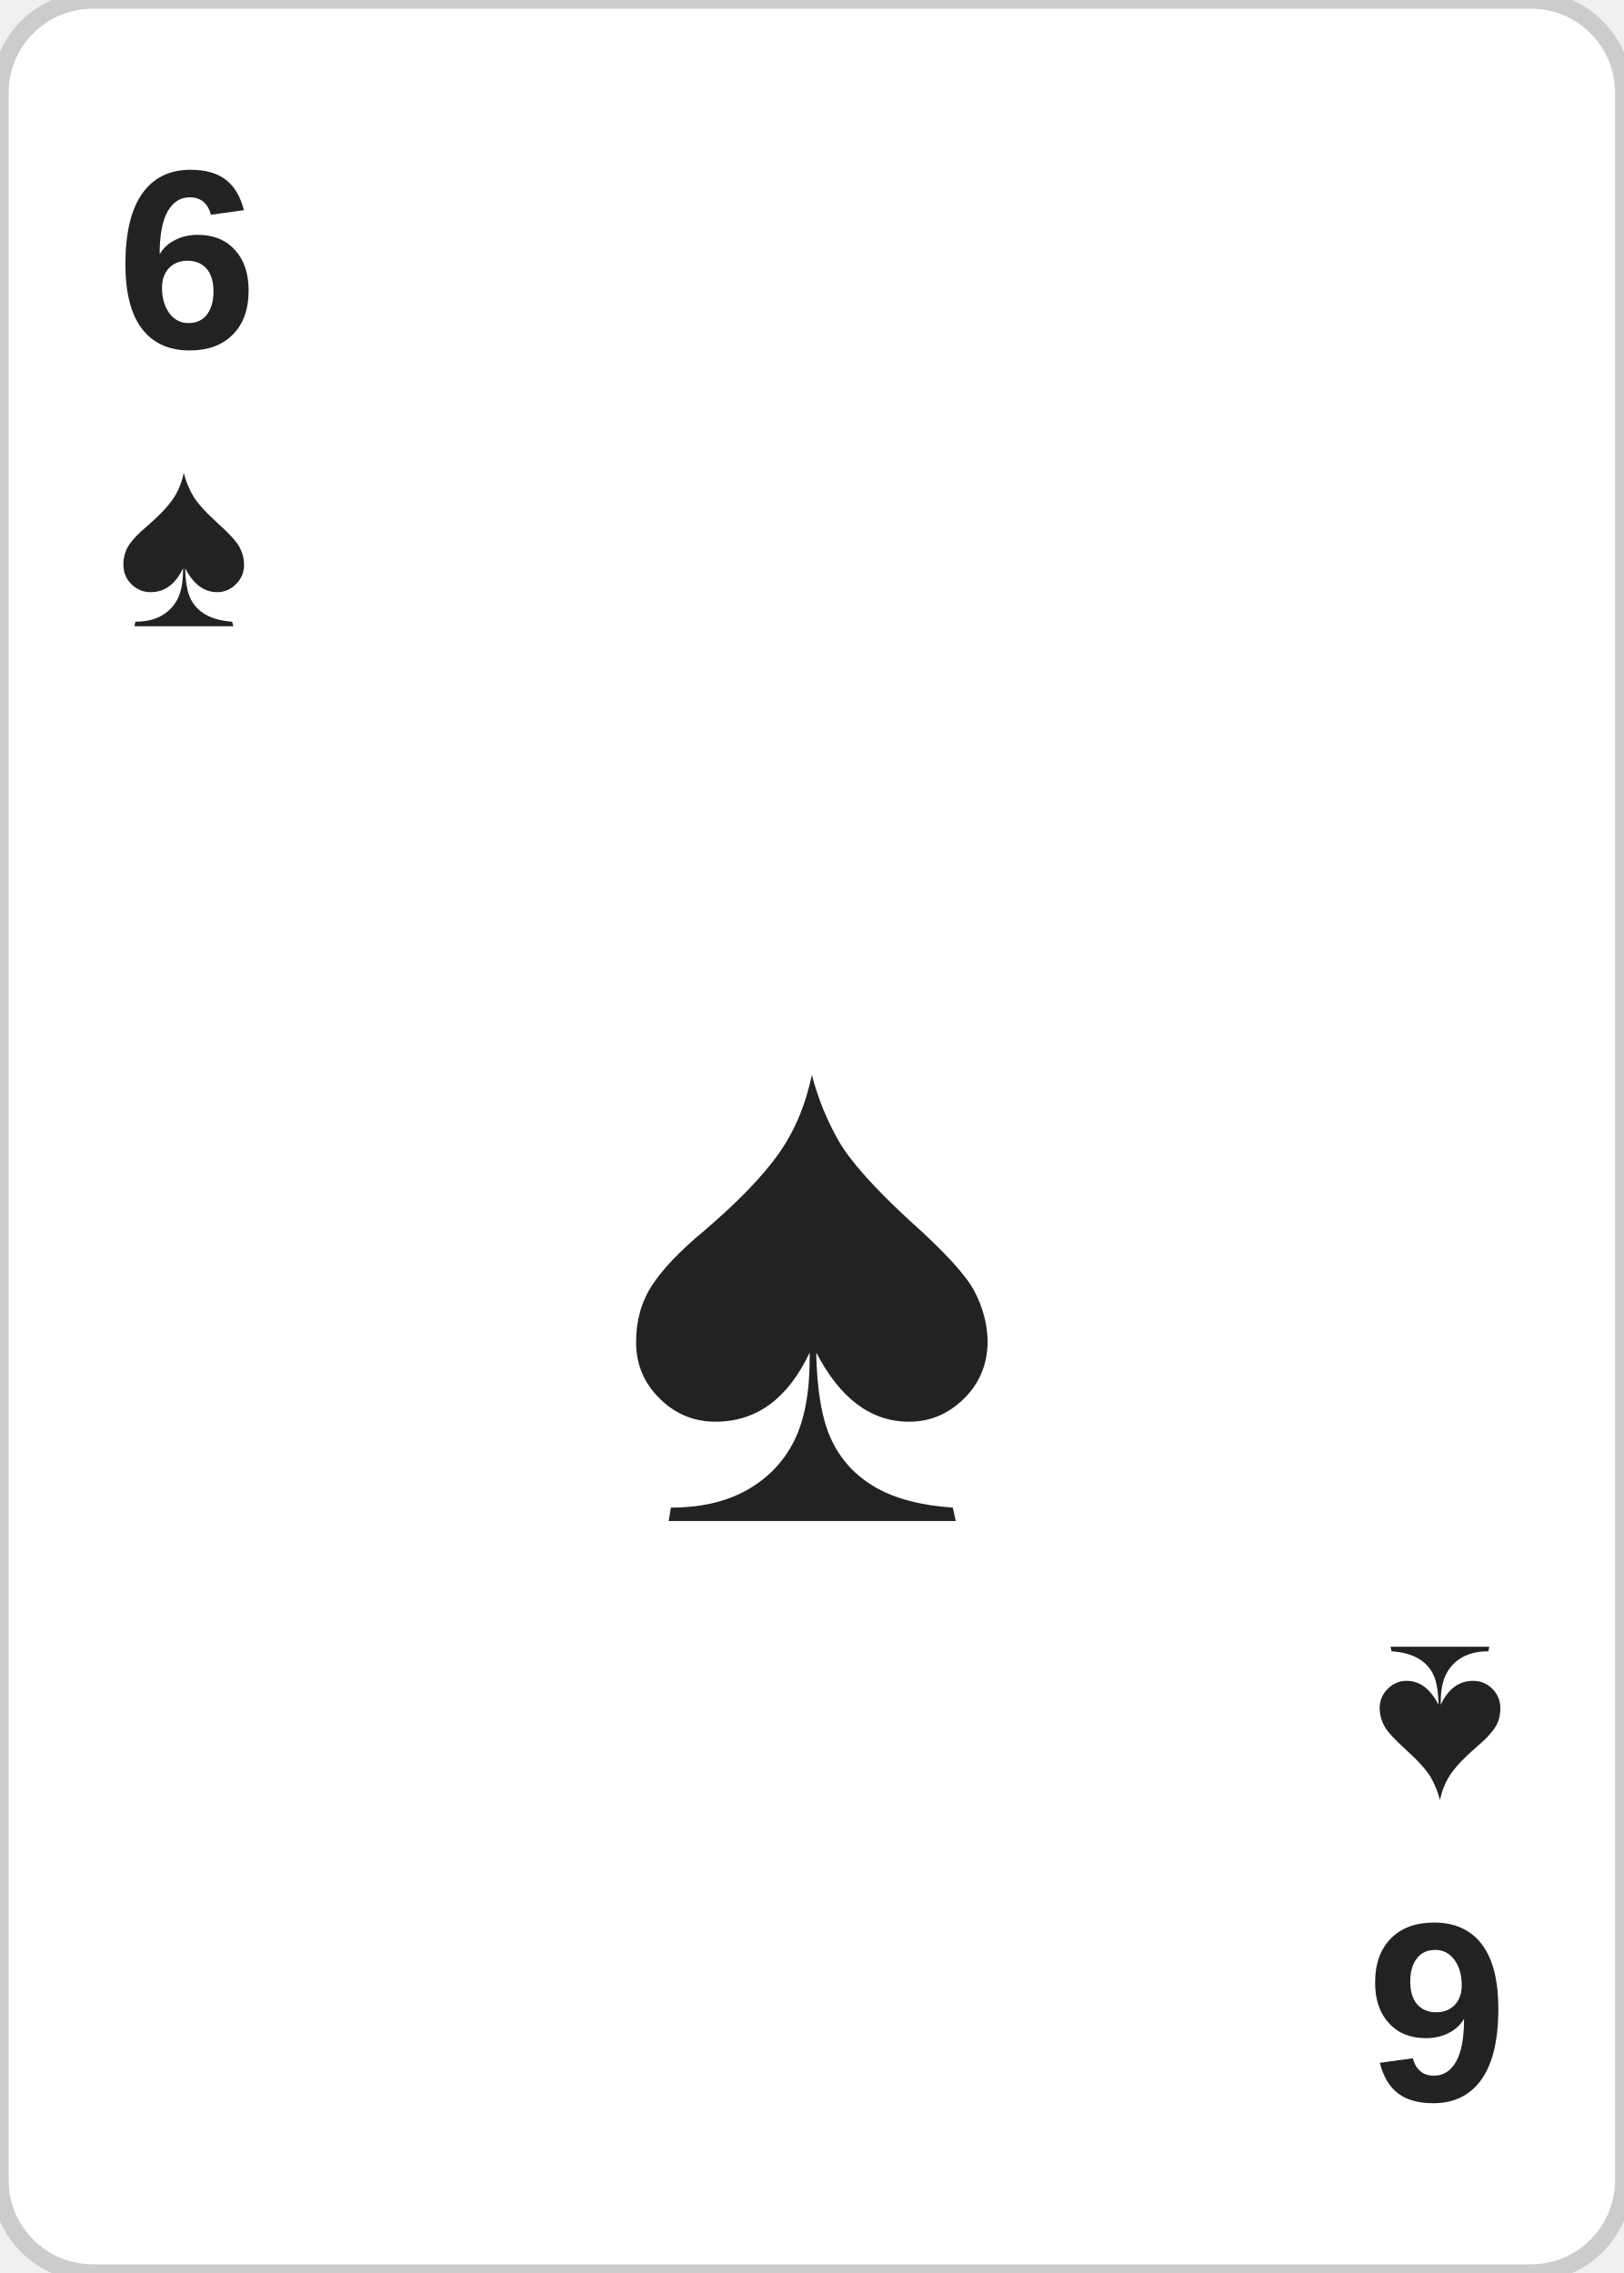
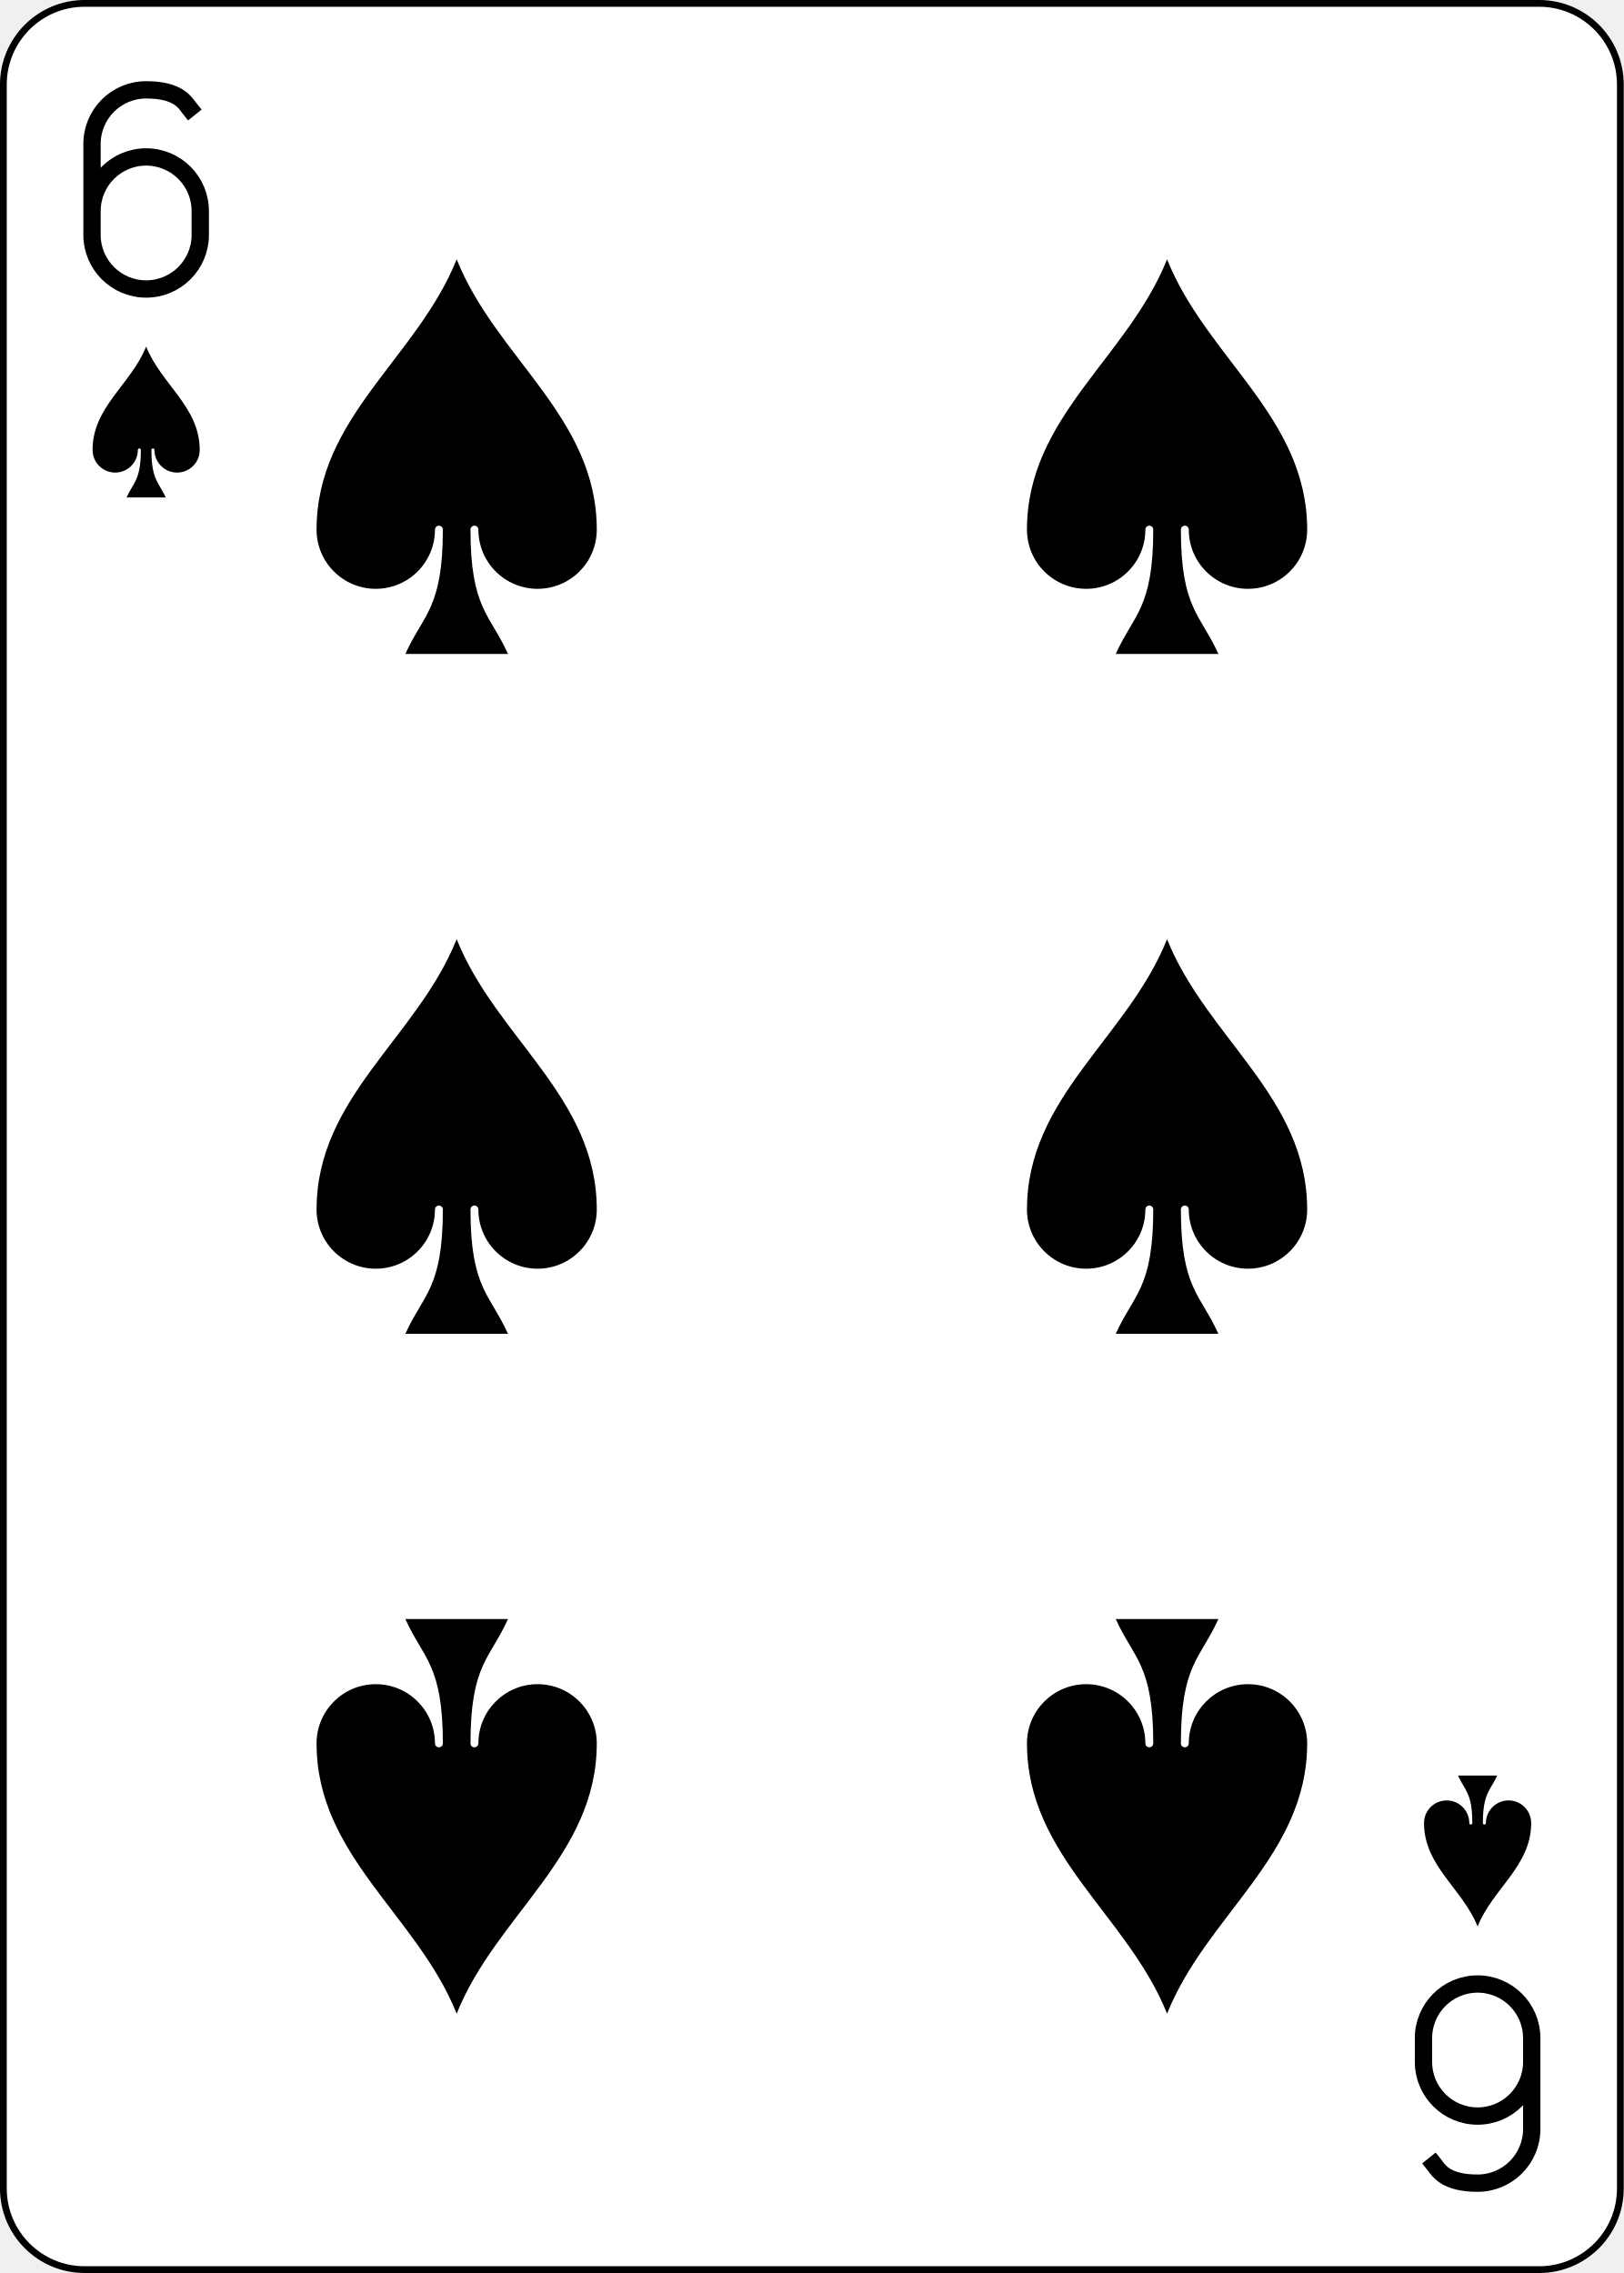
- <svg xmlns="http://www.w3.org/2000/svg" viewBox="0 0 140 196">
-   <rect width="140" height="196" rx="8" ry="8" fill="white" stroke="#cccccc" stroke-width="1.5" />
-   <text x="10" y="30" font-family="Arial,sans-serif" font-size="22" font-weight="bold" fill="#222222">6</text>
-   <text x="10" y="54" font-family="Arial,sans-serif" font-size="22" fill="#222222">♠</text>
-   <text x="70" y="113" font-family="Arial,sans-serif" font-size="64" text-anchor="middle" dominant-baseline="middle" fill="#222222">♠</text>
-   <g transform="rotate(180,70,98)">
-     <text x="10" y="30" font-family="Arial,sans-serif" font-size="22" font-weight="bold" fill="#222222">6</text>
-     <text x="10" y="54" font-family="Arial,sans-serif" font-size="22" fill="#222222">♠</text>
+ <svg xmlns="http://www.w3.org/2000/svg" xmlns:xlink="http://www.w3.org/1999/xlink" class="card" face="6S" height="3.5in" preserveAspectRatio="none" viewBox="-120 -168 240 336" width="2.5in">
+   <defs>
+     <symbol id="SS6" viewBox="-600 -600 1200 1200" preserveAspectRatio="xMinYMid">
+       <path d="M0 -500C100 -250 355 -100 355 185A150 150 0 0 1 55 185A10 10 0 0 0 35 185C35 385 85 400 130 500L-130 500C-85 400 -35 385 -35 185A10 10 0 0 0 -55 185A150 150 0 0 1 -355 185C-355 -100 -100 -250 0 -500Z" fill="black" />
+     </symbol>
+     <symbol id="VS6" viewBox="-500 -500 1000 1000" preserveAspectRatio="xMinYMid">
+       <path d="M-250 100A250 250 0 0 1 250 100L250 210A250 250 0 0 1 -250 210L-250 -210A250 250 0 0 1 0 -460C150 -460 180 -400 200 -375" stroke="black" stroke-width="80" stroke-linecap="square" stroke-miterlimit="1.5" fill="none" />
+     </symbol>
+   </defs>
+   <rect width="239" height="335" x="-119.5" y="-167.5" rx="12" ry="12" fill="white" stroke="black" />
+   <use xlink:href="#VS6" height="32" width="32" x="-114.4" y="-156" />
+   <use xlink:href="#SS6" height="26.769" width="26.769" x="-111.784" y="-119" />
+   <use xlink:href="#SS6" height="70" width="70" x="-87.501" y="-135.501" />
+   <use xlink:href="#SS6" height="70" width="70" x="17.501" y="-135.501" />
+   <use xlink:href="#SS6" height="70" width="70" x="-87.501" y="-35" />
+   <use xlink:href="#SS6" height="70" width="70" x="17.501" y="-35" />
+   <g transform="rotate(180)">
+     <use xlink:href="#VS6" height="32" width="32" x="-114.4" y="-156" />
+     <use xlink:href="#SS6" height="26.769" width="26.769" x="-111.784" y="-119" />
+     <use xlink:href="#SS6" height="70" width="70" x="-87.501" y="-135.501" />
+     <use xlink:href="#SS6" height="70" width="70" x="17.501" y="-135.501" />
  </g>
</svg>
